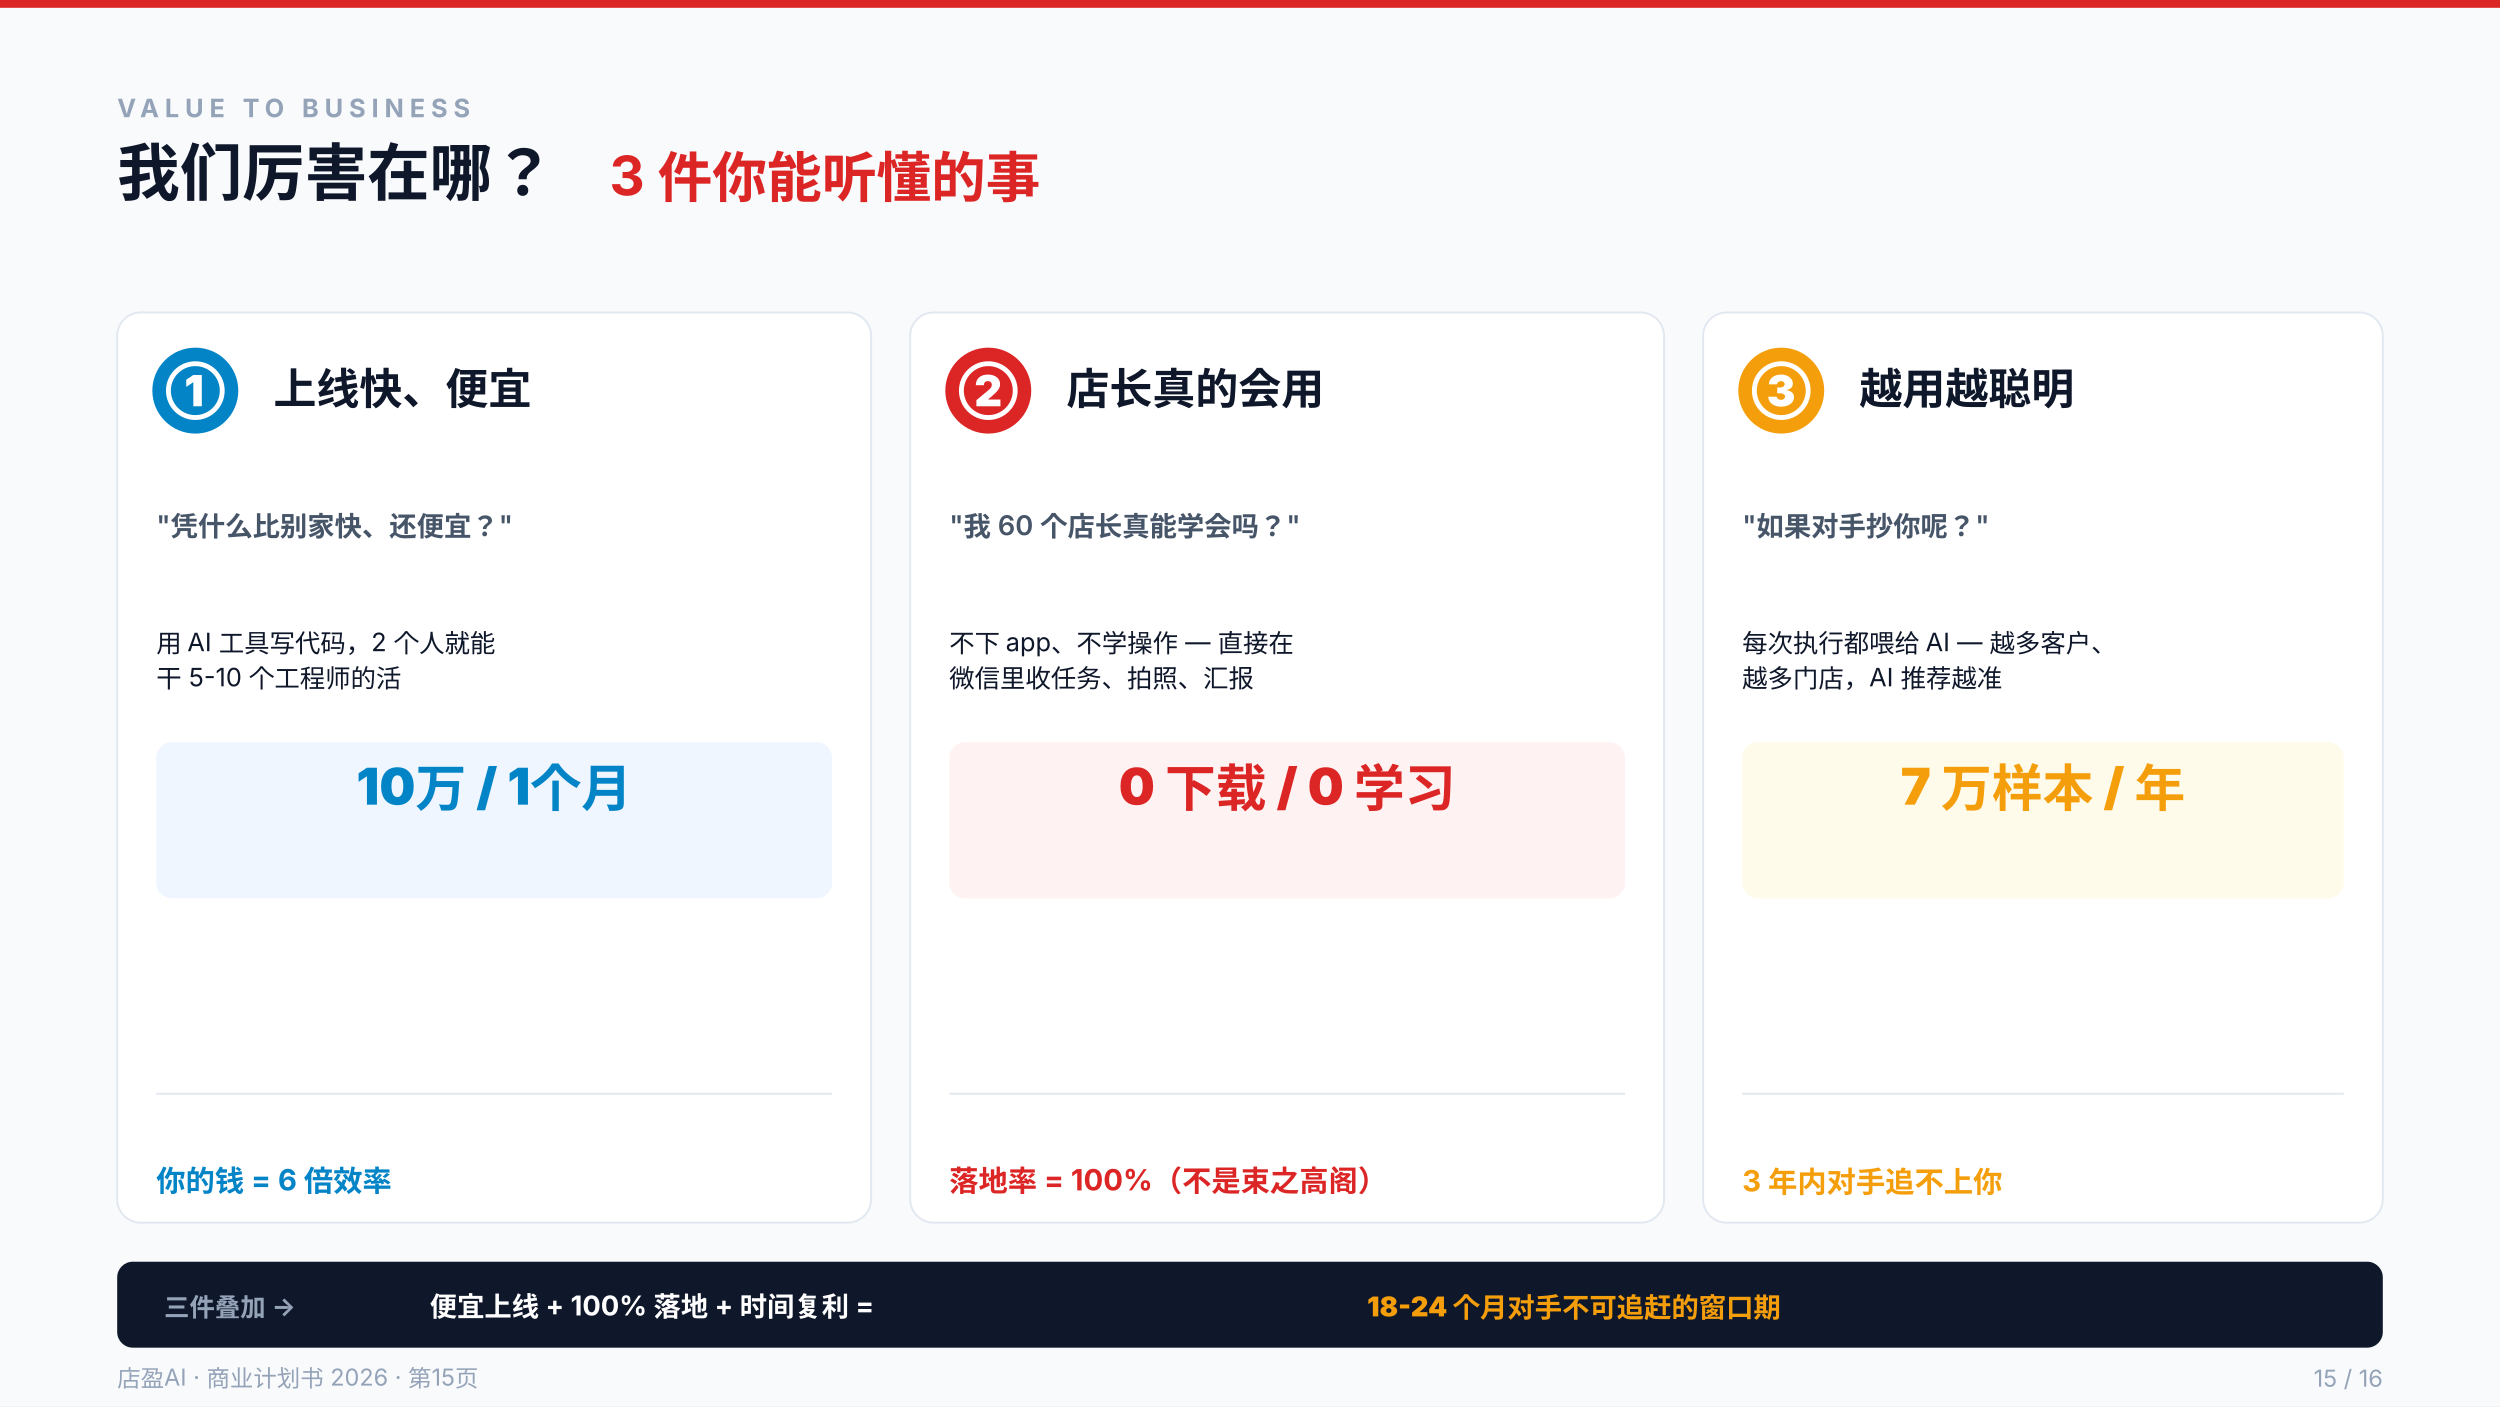
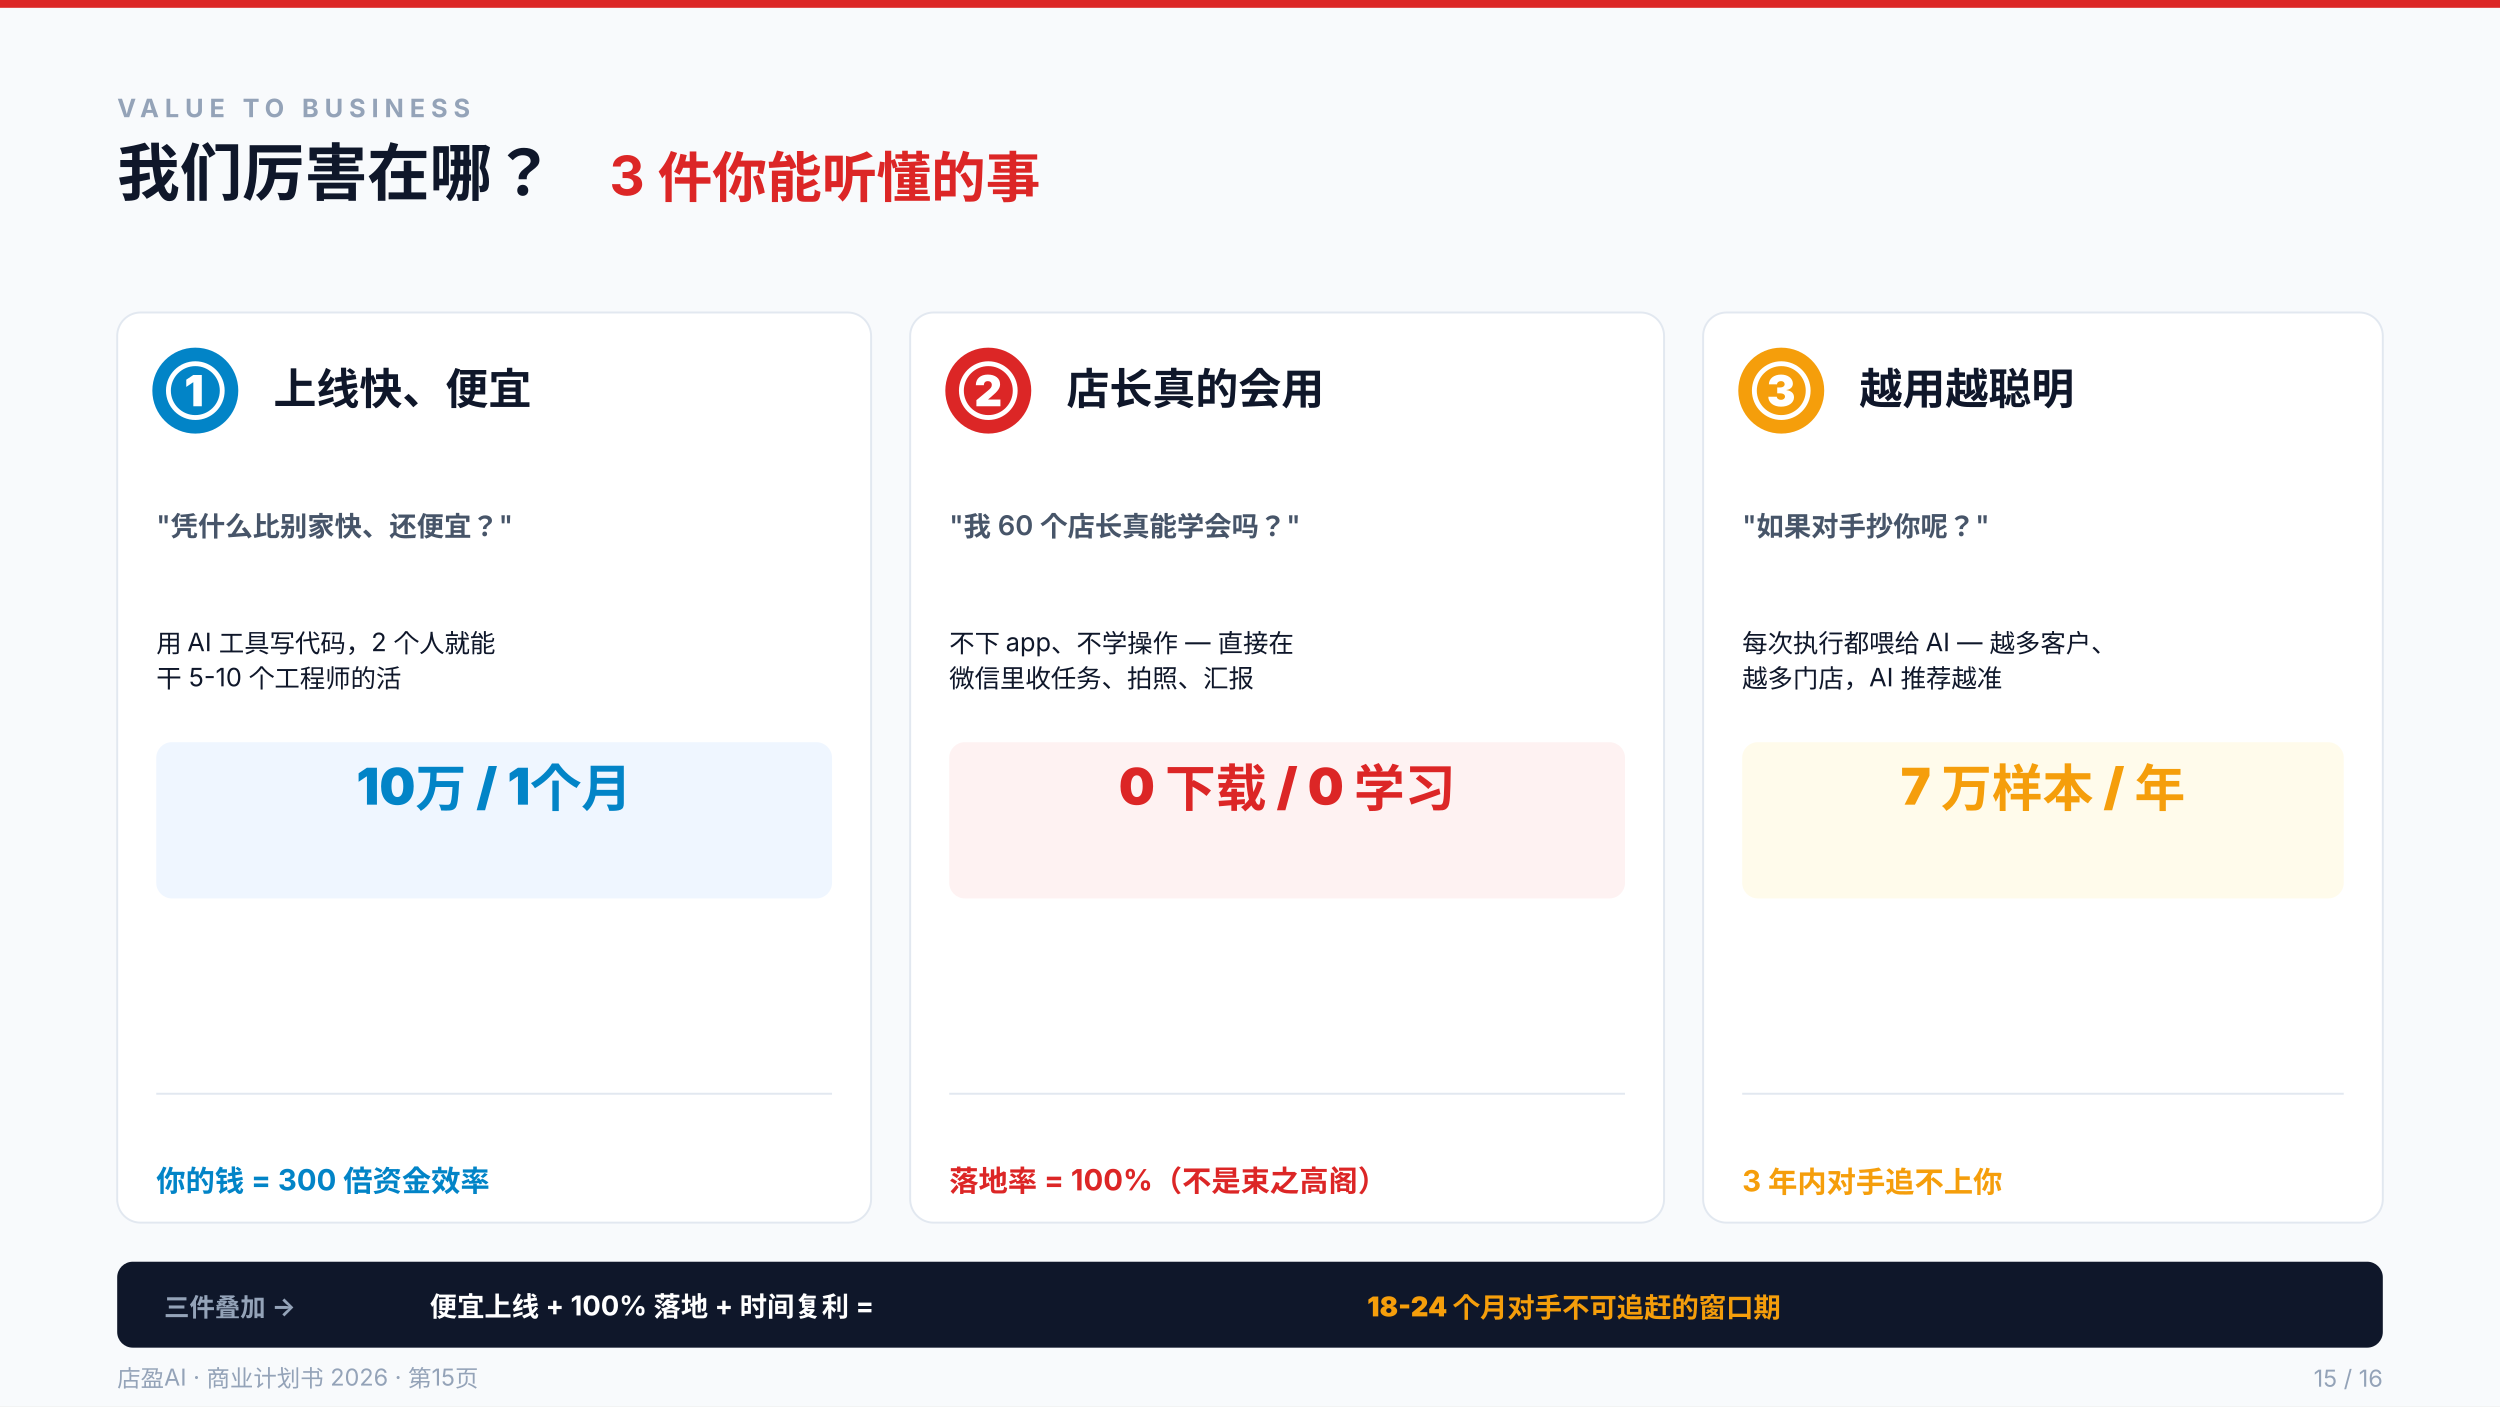
<svg xmlns="http://www.w3.org/2000/svg" width="1280" height="720" viewBox="0 0 1280 720">
  <rect width="1280" height="720" fill="#f8fafc" />
  <rect width="1280" height="4" fill="#dc2626" />
  <text x="60" y="60" font-family="system-ui,-apple-system,PingFang SC,Microsoft YaHei,sans-serif" font-size="13" fill="#94a3b8" font-weight="700" letter-spacing="3">VALUE TO BUSINESS</text>
  <text x="60" y="100" font-family="system-ui,-apple-system,PingFang SC,Microsoft YaHei,sans-serif" font-size="32" font-weight="900" fill="#0f172a">我们厉害在哪？</text>
  <text x="312" y="100" font-family="system-ui,-apple-system,PingFang SC,Microsoft YaHei,sans-serif" font-size="28" font-weight="700" fill="#dc2626">3 件你能听懂的事</text>
  <rect x="60" y="160" width="386" height="466" rx="12" fill="#ffffff" stroke="#e2e8f0" stroke-width="1" />
  <circle cx="100" cy="200" r="22" fill="#0284c7" />
  <text x="100" y="208" font-family="system-ui,-apple-system,PingFang SC,Microsoft YaHei,sans-serif" font-size="22" font-weight="900" fill="#ffffff" text-anchor="middle">①</text>
  <text x="140" y="207" font-family="system-ui,-apple-system,PingFang SC,Microsoft YaHei,sans-serif" font-size="22" font-weight="900" fill="#0f172a">上线快、便宜</text>
  <text x="80" y="274" font-family="system-ui,-apple-system,PingFang SC,Microsoft YaHei,sans-serif" font-size="14" fill="#475569" font-weight="600">"凭什么比别家快、还便宜？"</text>
  <text x="80" y="334" font-family="system-ui,-apple-system,PingFang SC,Microsoft YaHei,sans-serif" font-size="13" fill="#0f172a">用 AI 工具写代码，2 个人就能</text>
  <text x="80" y="352" font-family="system-ui,-apple-system,PingFang SC,Microsoft YaHei,sans-serif" font-size="13" fill="#0f172a">干 5-10 个工程师的活</text>
  <rect x="80" y="380" width="346" height="80" rx="8" fill="#eff6ff" />
  <text x="253" y="412" font-family="system-ui,-apple-system,PingFang SC,Microsoft YaHei,sans-serif" font-size="26" font-weight="900" fill="#0284c7" text-anchor="middle">10万 / 1个月</text>
  <line x1="80" y1="560" x2="426" y2="560" stroke="#e2e8f0" stroke-width="1" />
-   <text x="80" y="610" font-family="system-ui,-apple-system,PingFang SC,Microsoft YaHei,sans-serif" font-size="15" font-weight="700" fill="#0284c7">你的钱 = 6 倍效率</text>
+   <text x="80" y="610" font-family="system-ui,-apple-system,PingFang SC,Microsoft YaHei,sans-serif" font-size="15" font-weight="700" fill="#0284c7">你的钱 = 300 倍资金效率</text>
  <rect x="466" y="160" width="386" height="466" rx="12" fill="#ffffff" stroke="#e2e8f0" stroke-width="1" />
  <circle cx="506" cy="200" r="22" fill="#dc2626" />
  <text x="506" y="208" font-family="system-ui,-apple-system,PingFang SC,Microsoft YaHei,sans-serif" font-size="22" font-weight="900" fill="#ffffff" text-anchor="middle">②</text>
  <text x="546" y="207" font-family="system-ui,-apple-system,PingFang SC,Microsoft YaHei,sans-serif" font-size="22" font-weight="900" fill="#0f172a">店长真的会用</text>
  <text x="486" y="274" font-family="system-ui,-apple-system,PingFang SC,Microsoft YaHei,sans-serif" font-size="14" fill="#475569" font-weight="600">"我 60 个店长真能学会吗？"</text>
  <text x="486" y="334" font-family="system-ui,-apple-system,PingFang SC,Microsoft YaHei,sans-serif" font-size="13" fill="#0f172a">不下 app、不学操作 — 直接在</text>
  <text x="486" y="352" font-family="system-ui,-apple-system,PingFang SC,Microsoft YaHei,sans-serif" font-size="13" fill="#0f172a">微信里收任务、拍照、汇报</text>
  <rect x="486" y="380" width="346" height="80" rx="8" fill="#fef2f2" />
  <text x="659" y="412" font-family="system-ui,-apple-system,PingFang SC,Microsoft YaHei,sans-serif" font-size="26" font-weight="900" fill="#dc2626" text-anchor="middle">0 下载 / 0 学习</text>
  <line x1="486" y1="560" x2="832" y2="560" stroke="#e2e8f0" stroke-width="1" />
  <text x="486" y="610" font-family="system-ui,-apple-system,PingFang SC,Microsoft YaHei,sans-serif" font-size="15" font-weight="700" fill="#dc2626">落地率 = 100%（不是束之高阁）</text>
  <rect x="872" y="160" width="348" height="466" rx="12" fill="#ffffff" stroke="#e2e8f0" stroke-width="1" />
  <circle cx="912" cy="200" r="22" fill="#f59e0b" />
  <text x="912" y="208" font-family="system-ui,-apple-system,PingFang SC,Microsoft YaHei,sans-serif" font-size="22" font-weight="900" fill="#ffffff" text-anchor="middle">③</text>
  <text x="952" y="207" font-family="system-ui,-apple-system,PingFang SC,Microsoft YaHei,sans-serif" font-size="22" font-weight="900" fill="#0f172a">越用越聪明</text>
  <text x="892" y="274" font-family="system-ui,-apple-system,PingFang SC,Microsoft YaHei,sans-serif" font-size="14" fill="#475569" font-weight="600">"如果对手抄你呢？"</text>
  <text x="892" y="334" font-family="system-ui,-apple-system,PingFang SC,Microsoft YaHei,sans-serif" font-size="13" fill="#0f172a">每次执行都喂给 AI — 越多客户、</text>
  <text x="892" y="352" font-family="system-ui,-apple-system,PingFang SC,Microsoft YaHei,sans-serif" font-size="13" fill="#0f172a">越多门店，AI 推荐越准</text>
  <rect x="892" y="380" width="308" height="80" rx="8" fill="#fffbeb" />
  <text x="1046" y="412" font-family="system-ui,-apple-system,PingFang SC,Microsoft YaHei,sans-serif" font-size="26" font-weight="900" fill="#f59e0b" text-anchor="middle">7 万样本 / 年</text>
  <line x1="892" y1="560" x2="1200" y2="560" stroke="#e2e8f0" stroke-width="1" />
  <text x="892" y="610" font-family="system-ui,-apple-system,PingFang SC,Microsoft YaHei,sans-serif" font-size="15" font-weight="700" fill="#f59e0b">3 年内对手追不上你</text>
  <rect x="60" y="646" width="1160" height="44" rx="8" fill="#0f172a" />
  <text x="84" y="674" font-family="system-ui,-apple-system,PingFang SC,Microsoft YaHei,sans-serif" font-size="13" fill="#94a3b8" font-weight="700">三件叠加 →</text>
  <text x="220" y="674" font-family="system-ui,-apple-system,PingFang SC,Microsoft YaHei,sans-serif" font-size="14" fill="#ffffff" font-weight="700">便宜上线 + 100% 落地 + 时间复利 = </text>
  <text x="700" y="674" font-family="system-ui,-apple-system,PingFang SC,Microsoft YaHei,sans-serif" font-size="14" fill="#f59e0b" font-weight="900">18-24 个月对手不可追赶的窗口期</text>
  <text x="60" y="710" font-family="system-ui,-apple-system" font-size="12" fill="#94a3b8">店盈AI · 商业计划书 2026 · 第15页</text>
  <text x="1220" y="710" font-family="system-ui,-apple-system" font-size="12" fill="#94a3b8" text-anchor="end">15 / 16</text>
</svg>
